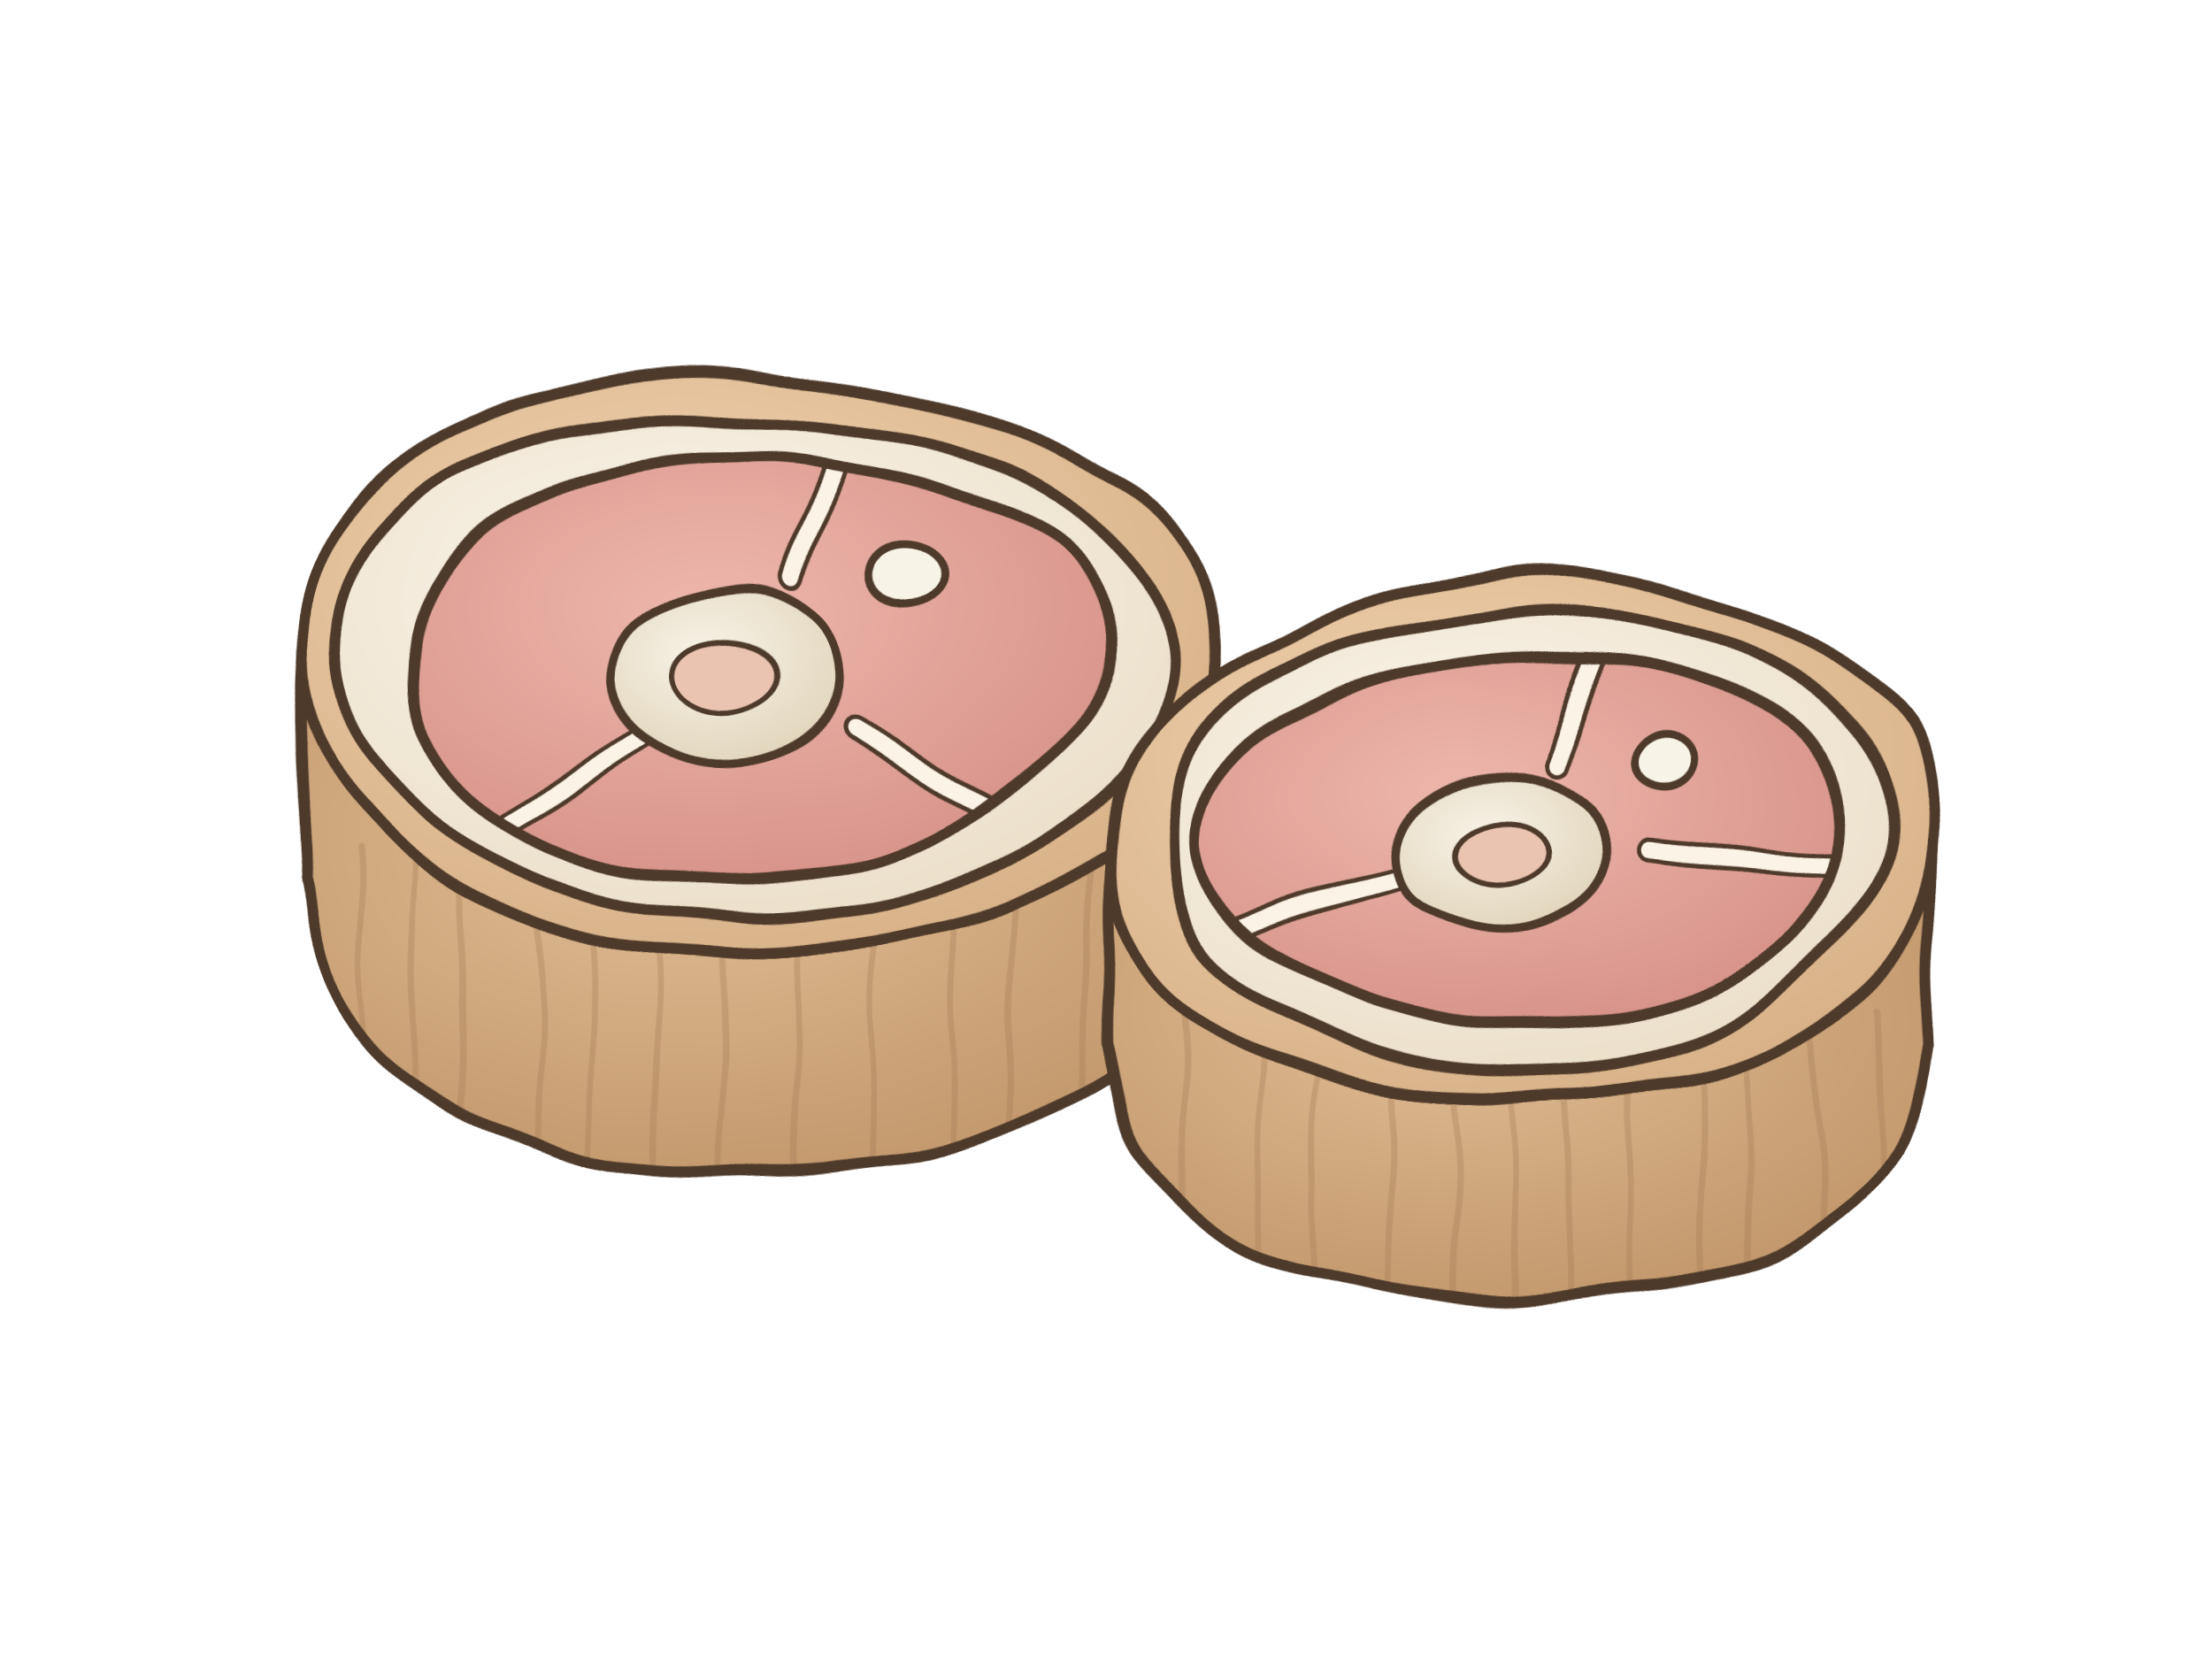
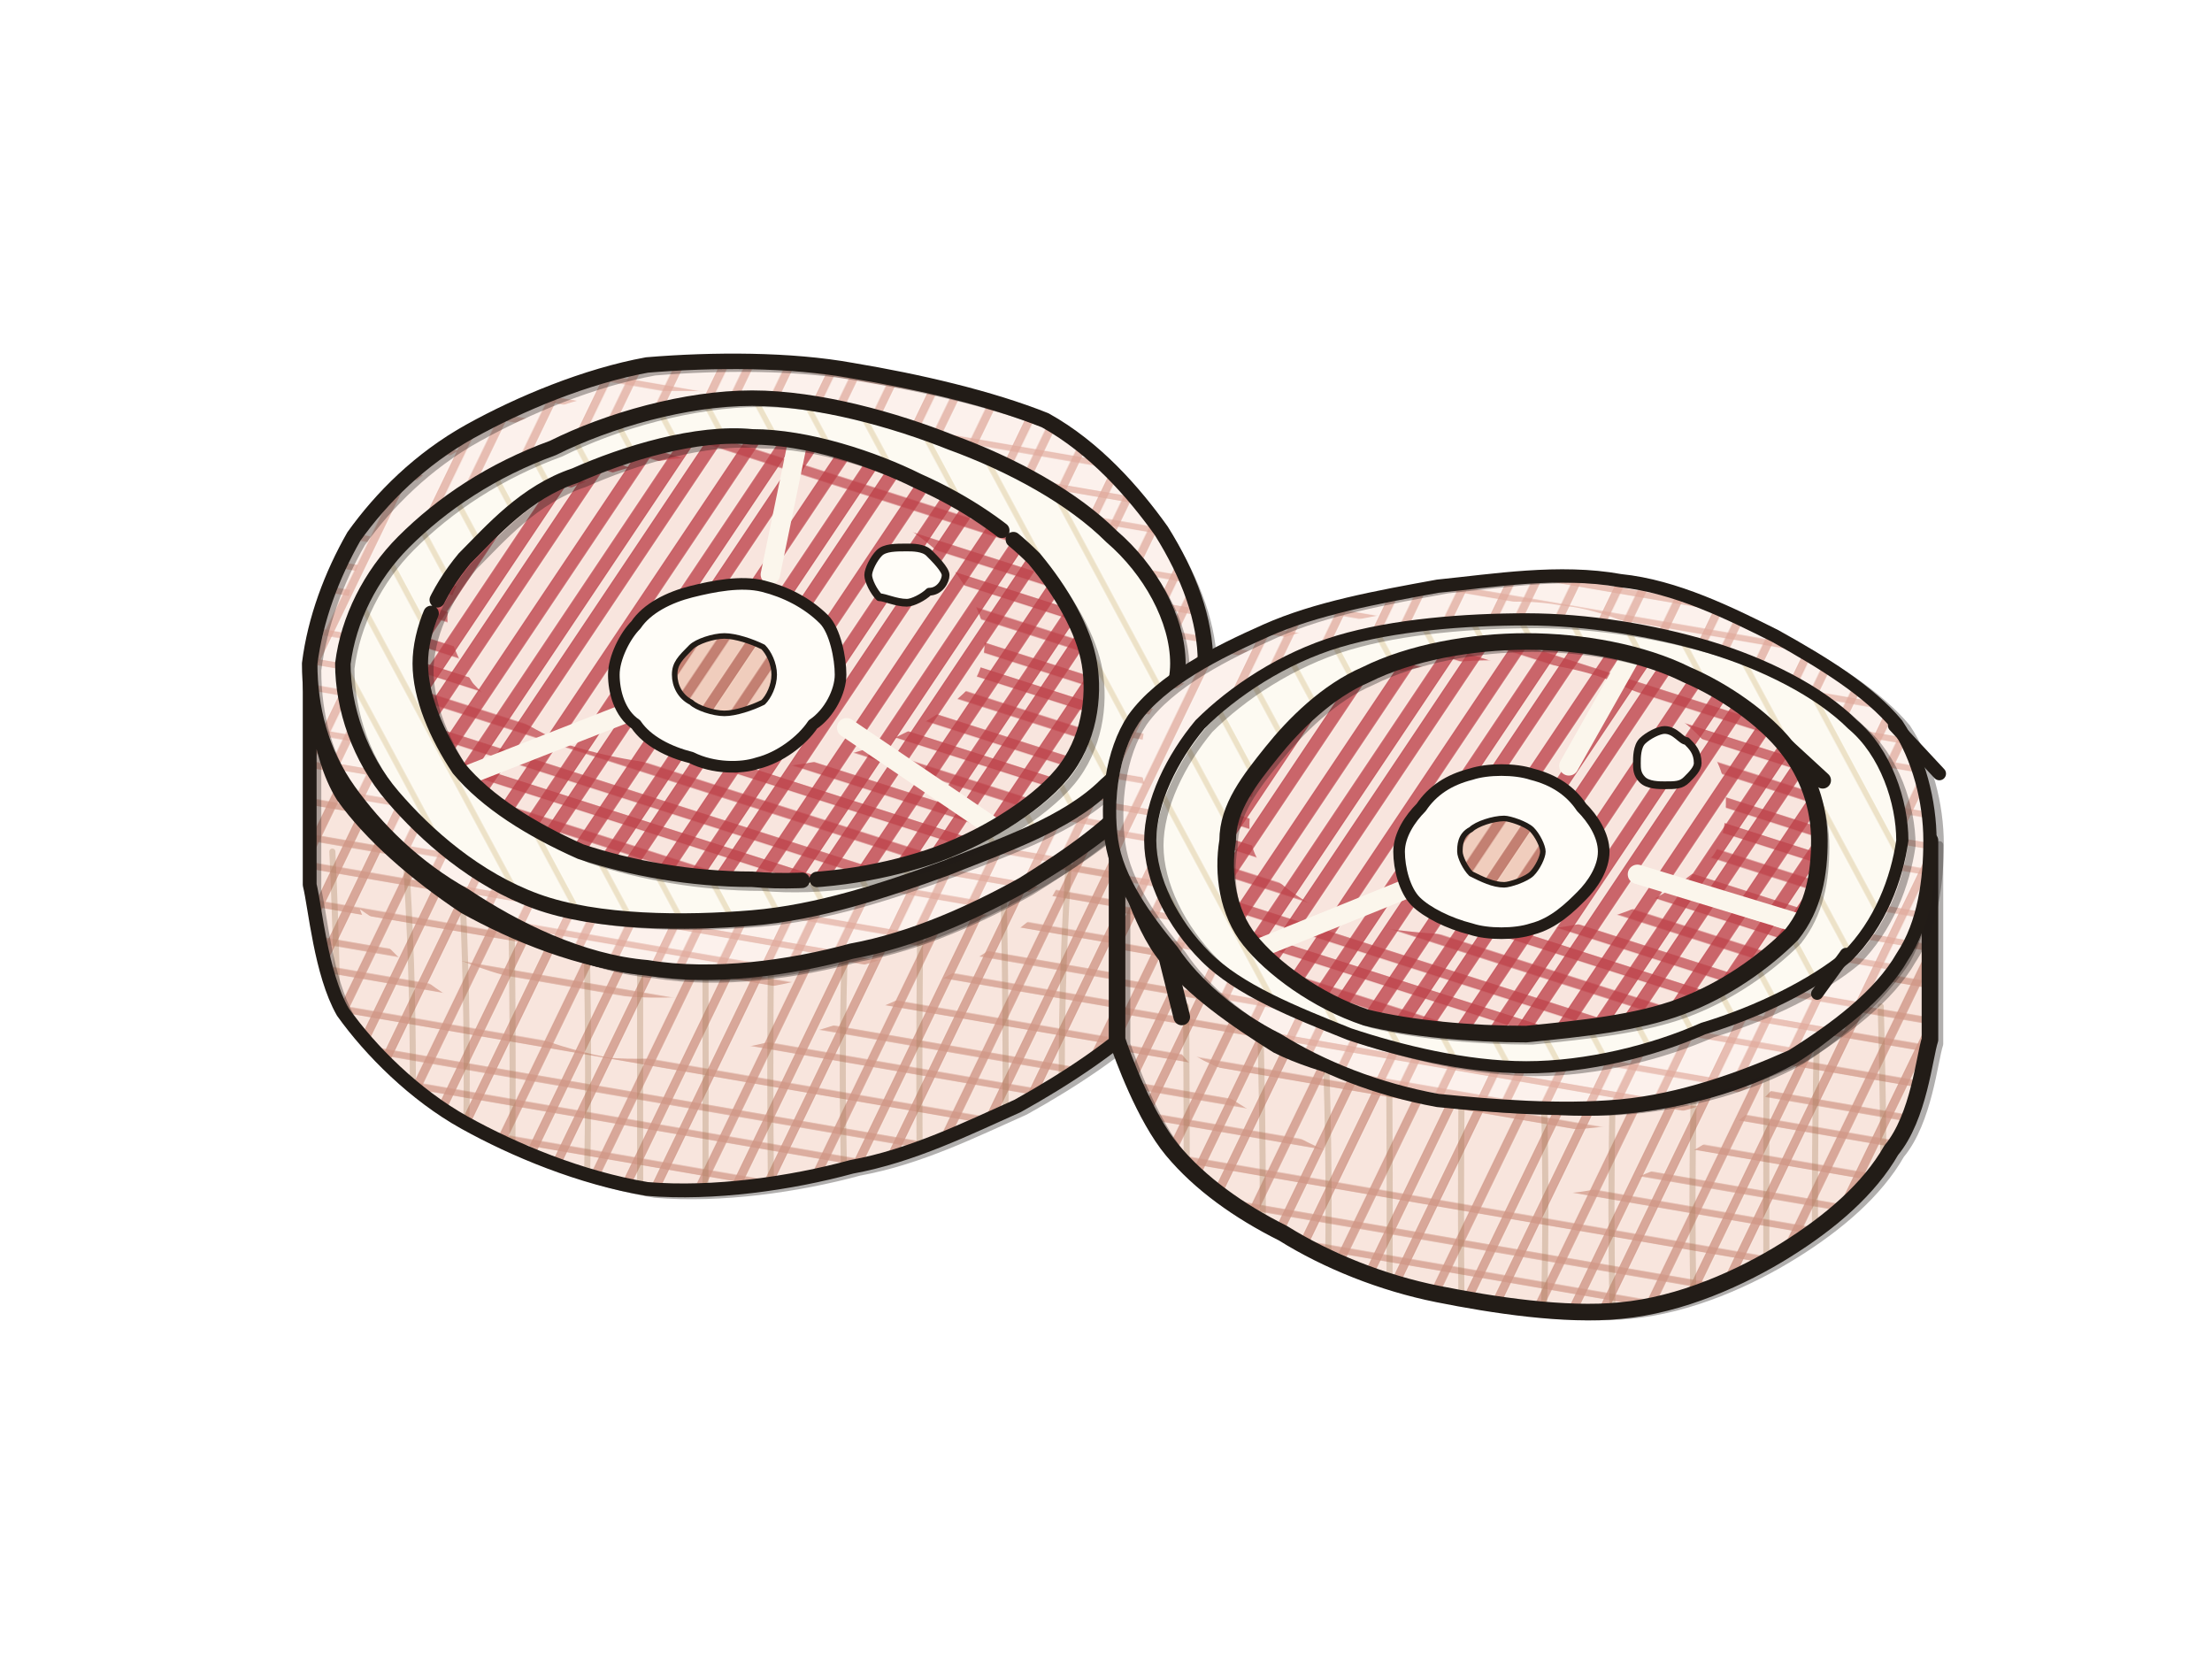
<svg xmlns="http://www.w3.org/2000/svg" viewBox="0 0 400 300">
  <defs>
-     <filter id="pork-hock-w" x="-5%" y="-5%" width="110%" height="110%" color-interpolation-filters="sRGB">
-       <feTurbulence type="fractalNoise" baseFrequency=".03" numOctaves="2" seed="940" result="t" />
-       <feDisplacementMap in="SourceGraphic" in2="t" scale="4.5" xChannelSelector="R" yChannelSelector="G" />
-     </filter>
-     <path id="pork-hock-1" d="M54.4 120c1.4 3.9 3.4 16.2 8.5 23.2c5.1 7 13 14.1 22.2 18.9c9.2 4.7 21.6 8.2 33 9.6c11.4 1.4 23.9.5 35.4-1.1c11.5-1.6 23.9-3.9 33.7-8.3c9.8-4.4 19.5-11.1 25-18.1c5.5-7.1 6.8-20.2 8.1-24.2L220.3 160c-1.3 4-2.6 17.1-8.1 24.2c-5.5 7-15.2 13.7-25 18.1c-9.8 4.4-22.2 6.7-33.7 8.3c-11.5 1.6-24 2.5-35.4 1.1c-11.4-1.4-23.8-4.9-33-9.6c-9.2-4.8-17.1-11.9-22.2-18.9c-5.1-7-7.1-19.3-8.5-23.2Z" />
-     <radialGradient id="pork-hock-Sd" cx=".42" cy=".36" r=".74">
-       <stop stop-color="#E2BE96" />
-       <stop offset="1" stop-color="#BF9468" />
-     </radialGradient>
+     <path id="pork-hock-1" d="M62 144c5 7 13 14 22 20c9 5 21 10 33 11c12 2 26 0 37-3c11-2 22-7 31-12c9-5 17-11 23-17c5-7 9-19 11-23c0 7 0 33 0 40c-2 4-5 16-11 23c-6 6-15 12-24 17c-9 4-19 9-30 11c-11 3-25 5-37 4c-12-2-24-7-33-12c-9-5-17-13-22-20c-4-7-5-19-6-23c0-7 0-33 0-40c1 4 1 16 6 24Z" />
+     <pattern id="pork-hock-Sdh" width="18" height="18" patternUnits="userSpaceOnUse" patternTransform="rotate(99.8)">
+       <g stroke="#D09685" stroke-opacity="0.702">
+         <path d="M3.7 0V18M8.7 0V18M15.3 0V18" stroke-width="1.2" />
+       </g>
+     </pattern>
+     <pattern id="pork-hock-Sd" width="18" height="18" patternUnits="userSpaceOnUse" patternTransform="rotate(25.8)">
+       <rect width="18" height="18" fill="#F8E5DD" />
+       <g stroke="#D09685" stroke-opacity="0.78">
+         <path d="M2.9 0V18M10.1 0V18M15.9 0V18" stroke-width="1.6" />
+       </g>
+     </pattern>
    <clipPath id="pork-hock-2">
      <use href="#pork-hock-1" />
    </clipPath>
-     <radialGradient id="pork-hock-S" cx=".42" cy=".36" r=".74">
-       <stop stop-color="#F0D4B2" />
-       <stop offset="1" stop-color="#D6AE84" />
-     </radialGradient>
-     <radialGradient id="pork-hock-PF" cx=".42" cy=".36" r=".74">
-       <stop stop-color="#FBF6EC" />
-       <stop offset="1" stop-color="#EADDC6" />
-     </radialGradient>
-     <path id="pork-hock-3" d="M200.6 120c-.9 6.6-6.3 13.5-12.1 18.9c-5.7 5.4-13.7 10.2-22.5 13.6c-8.7 3.3-19.6 6-30 6.4c-10.4.4-23.1-.8-32.3-4c-9.2-3.2-18.2-9.2-23-15c-4.8-5.8-6.2-13.4-5.8-19.9c.3-6.5 3-13.5 8-19.1c5.1-5.6 13.3-11.2 22.2-14.3c8.8-3.1 20.7-4.3 30.9-4.2c10.2 0 20.8 1.9 30.4 4.7c9.6 2.9 21.5 6.7 27.2 12.2c5.7 5.4 7.8 14.1 7 20.7Z" />
-     <radialGradient id="pork-hock-P" cx=".42" cy=".36" r=".74">
-       <stop stop-color="#EEB7AC" />
-       <stop offset="1" stop-color="#D58F86" />
-     </radialGradient>
+     <path id="pork-hock-3" d="M64 97c5-7 12-14 21-19c9-5 21-10 32-12c12-1 26-1 37 1c12 2 25 5 35 9c9 5 16 13 21 20c5 8 8 16 8 24c-1 8-5 15-11 22c-5 7-14 13-22 18c-9 5-20 10-31 12c-11 3-25 5-37 3c-12-1-24-7-33-13c-9-5-16-12-21-19c-5-7-7-15-7-23c1-8 4-16 8-23Z" />
+     <pattern id="pork-hock-Sh" width="18" height="18" patternUnits="userSpaceOnUse" patternTransform="rotate(99.8)">
+       <g stroke="#DFA99B" stroke-opacity="0.648">
+         <path d="M3.9 0V18M9.4 0V18M14.1 0V18" stroke-width="1.1" />
+       </g>
+     </pattern>
+     <pattern id="pork-hock-S" width="18" height="18" patternUnits="userSpaceOnUse" patternTransform="rotate(25.8)">
+       <rect width="18" height="18" fill="#FCF1EC" />
+       <g stroke="#DFA99B" stroke-opacity="0.72">
+         <path d="M3.8 0V18M7.9 0V18M14.5 0V18" stroke-width="1.5" />
+       </g>
+     </pattern>
    <clipPath id="pork-hock-4">
      <use href="#pork-hock-3" />
    </clipPath>
-     <radialGradient id="pork-hock-B" cx=".42" cy=".36" r=".74">
-       <stop stop-color="#F8F3E7" />
-       <stop offset="1" stop-color="#DFD2B7" />
-     </radialGradient>
-     <path id="pork-hock-5" d="M200.4 152c.9 3.6 1.1 15.3 5.8 21.8c4.6 6.5 13.1 12.9 22.1 17c8.9 4.1 20.7 6.5 31.4 7.6c10.6 1.1 21.7.4 32.3-1c10.5-1.4 22.5-3.1 31-7.2c8.4-4.1 15.2-11 19.6-17.4c4.4-6.4 5.5-17.3 6.5-20.8L349.1 188c-1 3.5-2.1 14.4-6.5 20.8c-4.4 6.4-11.2 13.3-19.6 17.4c-8.5 4.1-20.5 5.8-31 7.2c-10.6 1.4-21.7 2.1-32.3 1c-10.7-1.1-22.5-3.5-31.4-7.6c-9-4.1-17.5-10.5-22.1-17c-4.7-6.5-4.9-18.2-5.8-21.8Z" />
-     <clipPath id="pork-hock-6">
-       <use href="#pork-hock-5" />
+     <path id="pork-hock-5" d="M62 120c1-8 5-16 11-22c7-7 16-13 27-17c10-5 24-9 36-9c12 0 26 4 36 8c11 4 22 10 29 17c7 6 12 15 12 23c0 8-6 16-13 22c-7 7-19 11-29 15c-11 4-23 8-35 9c-12 1-28 1-39-3c-11-4-20-12-26-19c-6-7-9-16-9-24Z" />
+     <pattern id="pork-hock-PF" width="24" height="24" patternUnits="userSpaceOnUse" patternTransform="rotate(-28.2)">
+       <rect width="24" height="24" fill="#FDFAF2" />
+       <g stroke="#E2D2AC" stroke-opacity="0.6">
+         <path d="M5.2 0V24M13.4 0V24M21.2 0V24" stroke-width="1" />
+       </g>
+     </pattern>
+     <path id="pork-hock-6" d="M136 79c10 0 22 4 30 8c9 4 16 9 21 14c5 6 9 13 10 19c1 6 0 14-5 20c-5 6-15 12-24 15c-9 3-21 5-32 4c-11 0-22-2-31-5c-9-4-17-9-22-15c-4-6-7-13-7-19c0-6 3-13 8-19c5-5 11-12 20-15c9-4 22-8 32-7Z" pathLength="100" />
+     <pattern id="pork-hock-Ph" width="15" height="15" patternUnits="userSpaceOnUse" patternTransform="rotate(107.8)">
+       <g stroke="#BE4249" stroke-opacity="0.702">
+         <path d="M2.7 0V15M7.2 0V15M12.1 0V15" stroke-width="1.8" />
+       </g>
+     </pattern>
+     <pattern id="pork-hock-P" width="15" height="15" patternUnits="userSpaceOnUse" patternTransform="rotate(33.8)">
+       <rect width="15" height="15" fill="#F8E5DE" />
+       <g stroke="#BE4249" stroke-opacity="0.78">
+         <path d="M2 0V15M7.8 0V15M13 0V15" stroke-width="2.4" />
+       </g>
+     </pattern>
+     <clipPath id="pork-hock-7">
+       <use href="#pork-hock-6" />
    </clipPath>
-     <path id="pork-hock-7" d="M332.1 152c-.5 5.9-3.2 12.2-7.9 17.1c-4.7 4.9-12.4 9.6-20.4 12.5c-8 2.9-18.6 4.7-27.8 4.6c-9.2 0-19.4-2-27.6-4.8c-8.2-2.8-16.1-7.1-21.4-12c-5.3-4.9-10.5-11.6-10.6-17.4c0-5.8 4.8-12.7 10.3-17.5c5.5-4.7 14.3-8.4 22.6-11c8.2-2.5 17.5-4.1 26.7-4.5c9.2-.3 20 .1 28.6 2.5c8.6 2.5 18.4 7.1 23 12.2c4.6 5.1 5.1 12.4 4.5 18.3Z" />
-     <clipPath id="pork-hock-8">
-       <use href="#pork-hock-7" />
+     <path id="pork-hock-8" d="M125 137c-4-1-8-3-10-6c-3-2-4-6-4-9c0-3 2-7 4-9c2-3 6-5 10-6c4-1 9-2 13-1c4 1 8 3 11 6c2 2 3 7 3 10c0 3-2 7-5 9c-2 3-6 6-10 7c-3 1-8 1-12-1Z" />
+     <path id="pork-hock-9" d="M125 117c1-1 4-2 6-2c2 0 5 1 7 2c1 1 2 3 2 5c0 2-1 4-2 5c-2 1-5 2-7 2c-2 0-5-1-6-2c-2-1-3-3-3-5c0-2 1-3 3-5Z" />
+     <pattern id="pork-hock-W" width="13.5" height="13.5" patternUnits="userSpaceOnUse" patternTransform="rotate(33.8)">
+       <rect width="13.5" height="13.5" fill="#F0CDBD" />
+       <g stroke="#B4675A" stroke-opacity="0.75">
+         <path d="M2.1 0V13.5M6.8 0V13.5M11 0V13.5" stroke-width="1.9" />
+       </g>
+     </pattern>
+     <path id="pork-hock-10" d="M168 100c1 1 3 3 3 4c0 1-1 3-3 3c-1 1-3 2-4 2c-2 0-4-1-5-1c-1-1-2-3-2-4c0-1 1-3 2-4c1-1 3-1 5-1c1 0 3 0 4 1Z" />
+     <path id="pork-hock-11" d="M211 173c5 6 12 11 20 16c8 4 19 6 29 8c10 2 22 4 33 3c11-1 22-4 31-9c8-5 15-12 19-18c4-7 5-18 6-21c0 6 0 30 0 36c-1 3-2 14-7 20c-4 7-11 13-19 18c-8 5-19 10-30 11c-10 1-23-1-33-3c-10-2-20-6-28-11c-8-4-15-9-20-15c-5-6-9-17-10-20c0-6 0-30 0-36c1 3 4 15 9 21Z" />
+     <clipPath id="pork-hock-12">
+       <use href="#pork-hock-11" />
    </clipPath>
+     <path id="pork-hock-13" d="M343 131c4 6 6 14 6 21c0 7-1 15-5 21c-4 7-12 13-20 18c-9 4-20 8-31 9c-11 1-23 0-33-1c-11-2-21-6-29-11c-8-4-15-10-19-16c-5-6-10-13-11-20c-1-7 0-16 4-22c5-7 15-12 24-16c9-4 20-6 31-8c10-1 22-3 33-1c10 1 20 6 28 10c9 5 17 10 22 16Z" />
+     <clipPath id="pork-hock-14">
+       <use href="#pork-hock-13" />
+     </clipPath>
+     <path id="pork-hock-15" d="M334 173c-6 5-16 10-26 13c-9 4-21 7-32 7c-11 0-23-3-32-6c-10-4-20-8-26-14c-6-6-10-14-10-21c0-7 4-15 9-21c6-6 15-12 25-15c10-3 23-4 34-4c11 0 23 2 33 5c10 3 20 8 26 14c6 5 9 14 9 21c-1 7-4 15-10 21Z" />
+     <path id="pork-hock-16" d="M323 135c4 5 6 11 6 17c0 6-1 12-5 17c-5 5-12 10-20 13c-8 3-18 4-28 5c-10 0-21-1-29-3c-9-3-17-9-21-14c-4-5-5-12-4-18c0-6 4-11 8-16c4-5 10-11 17-14c8-4 19-6 29-6c10 0 21 2 29 6c7 3 14 8 18 13Z" />
+     <clipPath id="pork-hock-17">
+       <use href="#pork-hock-16" />
+     </clipPath>
+     <path id="pork-hock-18" d="M266 168c-4-1-8-3-10-5c-2-2-3-6-3-9c0-3 2-6 4-8c2-3 5-5 9-6c3-1 8-1 11 0c4 1 7 3 9 6c2 2 4 5 4 8c0 3-2 6-4 8c-2 2-5 5-9 6c-3 1-8 1-11 0Z" />
+     <path id="pork-hock-19" d="M279 154c0 1-1 3-2 4c-1 1-4 2-5 2c-2 0-4-1-6-2c-1-1-2-3-2-4c0-1 0-3 2-4c1-1 4-2 6-2c1 0 4 1 5 2c1 1 2 3 2 4Z" />
+     <path id="pork-hock-20" d="M297 134c1-1 3-2 4-2c2 0 3 2 4 2c1 1 2 2 2 4c0 1-1 2-2 3c-1 1-2 1-4 1c-1 0-3 0-4-1c-1-1-1-2-1-3c0-1 0-3 1-4Z" />
  </defs>
-   <g filter="url(#pork-hock-w)" fill="none" stroke="#4E3A2A" stroke-width="2" stroke-linejoin="round" stroke-linecap="round">
-     <use href="#pork-hock-1" fill="url(#pork-hock-Sd)" stroke="none" />
+   <g fill="none" stroke="#221C17" stroke-width="2.6" stroke-linejoin="round" stroke-linecap="round">
+     <use href="#pork-hock-1" fill="url(#pork-hock-Sd)" stroke="none" transform="translate(-.7-.2)" />
    <g clip-path="url(#pork-hock-2)">
-       <path d="M212.2 154q-.8 40 0 80M197.2 154q-2.4 40 0 80M184.5 154q-2.8 40 0 80M172.4 154q1.1 40 0 80M157.7 154q-.7 40 0 80M144.7 154q-2.4 40 0 80M130.9 154q-.8 40 0 80M118.6 154q.2 40 0 80M106.9 154q-.1 40 0 80M96.7 154q1.5 40 0 80M83.4 154q.8 40 0 80M74.3 154q2.4 40 0 80M64.4 154q2.7 40 0 80" stroke="#9E7650" stroke-width="1.1" opacity="0.3" />
+       <use href="#pork-hock-1" stroke="url(#pork-hock-Sdh)" stroke-width="28.4" transform="translate(-8.4-9.6)" />
+       <path d="M206.1 154q-2.4 40 0 80M193.4 154q-2.8 40 0 80M181.3 154q1.1 40 0 80M166.6 154q-.7 40 0 80M153.6 154q-2.4 40 0 80M139.7 154q-.8 40 0 80M127.5 154q.2 40 0 80M115.8 154q-.1 40 0 80M105.6 154q1.5 40 0 80M92.3 154q.8 40 0 80M83.2 154q2.4 40 0 80M73.3 154q2.7 40 0 80M60.1 154q1.9 40 0 80" stroke="#9E7650" stroke-width="1.1" opacity="0.3" />
    </g>
-     <use href="#pork-hock-1" />
-     <path d="M220.3 120c-.1 8.1-2.6 17.1-8.1 24.2c-5.5 7-15.2 13.7-25 18.1c-9.8 4.4-22.2 6.7-33.7 8.3c-11.5 1.6-24 2.5-35.4 1.1c-11.4-1.4-23.8-4.9-33-9.6c-9.2-4.8-17.1-11.9-22.2-18.9c-5.1-7-8.1-15.3-8.5-23.2c-.4-7.9 1.2-16.8 6.1-23.9c5-7.2 14-14.3 23.6-19c9.6-4.6 22.3-8 33.8-9.2c11.6-1.2 24.2 0 35.5 1.9c11.3 1.8 22.3 4.9 32.2 9.2c10 4.3 21.6 9.7 27.4 16.6c5.8 6.8 7.4 16.3 7.3 24.4Z" fill="url(#pork-hock-S)" />
-     <path d="M212.8 120c.1 7.8-5.7 16.8-12.4 23.4c-6.7 6.6-17.1 12.7-27.9 16.4c-10.7 3.8-24.3 6.1-36.5 6.1c-12.2 0-26-2.2-36.6-6c-10.7-3.8-20.7-10.1-27.2-16.7c-6.5-6.7-11.2-15.3-11.7-23.2c-.5-7.9 2.4-17.4 8.7-24.3c6.3-6.8 17.9-13.5 29.1-16.8c11.1-3.3 25.4-3.3 37.7-2.9c12.3.3 25.2 1.5 35.8 4.9c10.7 3.5 21.3 9.3 28.2 15.9c6.8 6.5 12.8 15.4 12.8 23.2Z" fill="url(#pork-hock-PF)" />
-     <use href="#pork-hock-3" fill="url(#pork-hock-P)" stroke="none" />
+     <use href="#pork-hock-1" stroke-width="1.4" stroke-opacity=".35" transform="translate(1.4.9)" />
+     <use href="#pork-hock-1" stroke-width="2.5" />
+     <use href="#pork-hock-3" fill="url(#pork-hock-S)" stroke="none" transform="translate(-.8-1)" />
    <g clip-path="url(#pork-hock-4)">
-       <path d="M153.8 131.2l29.7 18.6M118.9 131.7l-28.5 19.4M142.7 104.4l11.2-26" stroke-width="4.6" />
-       <path d="M153.8 131.2l29.7 18.6M118.9 131.7l-28.5 19.4M142.7 104.4l11.2-26" stroke="#FAF3E6" stroke-width="3" />
+       <use href="#pork-hock-3" stroke="url(#pork-hock-Sh)" stroke-width="32.7" transform="translate(-9.7-11)" />
    </g>
-     <use href="#pork-hock-3" />
-     <path d="M151.4 122c-.1 3.2-1.8 6.7-4.1 9.3c-2.3 2.7-6 5.4-9.8 6.4c-3.7 1-8.9.7-12.7-.3c-3.9-1.1-7.9-3.3-10.3-5.9c-2.4-2.5-4.2-6.3-4.3-9.5c0-3.2 1.6-7.2 4.1-9.6c2.5-2.5 6.9-4.1 10.8-5.1c3.8-.9 8.5-1.6 12.3-.8c3.9.9 8.4 3.2 10.7 5.7c2.3 2.6 3.4 6.6 3.3 9.8Z" fill="url(#pork-hock-B)" stroke-width="1.6" />
-     <ellipse cx="131.1" cy="122" rx="9" ry="6.5" fill="#EAC3B1" stroke-width="1" />
-     <ellipse cx="163.9" cy="103.8" rx="6.6" ry="5.4" fill="#F8F3E7" stroke-width="1.4" />
-     <use href="#pork-hock-5" fill="url(#pork-hock-Sd)" stroke="none" />
-     <g clip-path="url(#pork-hock-6)">
-       <path d="M340.1 182q-.2 36 0 72M327.6 182q2.7 36 0 72M316 182q.7 36 0 72M306.9 182q2.4 36 0 72M293.9 182q1.9 36 0 72M284 182q-1.6 36 0 72M273.7 182q-.7 36 0 72M262.5 182q1.1 36 0 72M251.8 182q-.8 36 0 72M238.2 182q-1.5 36 0 72M227.4 182q-.4 36 0 72M213.9 182q-1 36 0 72" stroke="#9E7650" stroke-width="1.1" opacity="0.3" />
+     <use href="#pork-hock-3" stroke-width="1.4" stroke-opacity=".35" transform="translate(1.4 1.2)" />
+     <use href="#pork-hock-3" stroke-width="2.8" />
+     <use href="#pork-hock-5" fill="url(#pork-hock-PF)" stroke="none" transform="translate(.5-.7)" />
+     <use href="#pork-hock-5" stroke-width="1.4" stroke-opacity=".35" transform="translate(1.4.9)" />
+     <use href="#pork-hock-5" stroke-width="2.8" />
+     <use href="#pork-hock-6" fill="url(#pork-hock-P)" stroke="none" transform="translate(-.5.2)" />
+     <g clip-path="url(#pork-hock-7)">
+       <use href="#pork-hock-6" stroke="url(#pork-hock-Ph)" stroke-width="24.2" transform="translate(-7.2-8.2)" />
+       <path d="M153.1 131.6l28.6 19.4M114.9 128.3l-35.3 13.8M139.3 103.9l5.5-26.7" stroke="#FBF6EC" stroke-width="3.5" />
    </g>
-     <use href="#pork-hock-5" />
-     <path d="M349.1 152c-.3 7-2.1 14.4-6.5 20.8c-4.4 6.4-11.2 13.3-19.6 17.4c-8.5 4.1-20.5 5.8-31 7.2c-10.6 1.4-21.7 2.1-32.3 1c-10.7-1.1-22.5-3.5-31.4-7.6c-9-4.1-17.5-10.5-22.1-17c-4.7-6.5-6.4-14.7-5.8-21.8c.5-7.1 3.8-14.9 9.1-20.8c5.4-5.8 14.7-10.2 23.1-14.5c8.3-4.3 17-9.2 27-11.2c10-2 22.6-2.3 33.1-.8c10.4 1.4 21.1 5.2 29.8 9.5c8.7 4.3 17.8 10 22.3 16.3c4.4 6.3 4.7 14.5 4.3 21.5Z" fill="url(#pork-hock-S)" />
-     <path d="M341.9 152c-.7 6.7-6.4 13.4-11.9 19.3c-5.4 6-11.7 12.6-20.7 16.4c-9 3.9-22.1 6.5-33.3 6.6c-11.2.1-24.3-2.4-33.8-6c-9.6-3.6-18.5-9.8-23.5-15.8c-4.9-6.1-6.4-13.7-6.4-20.5c0-6.8 1.3-14.6 6.5-20.5c5.2-5.8 15.2-10.9 24.7-14.4c9.6-3.4 21.4-5.9 32.5-6.2c11.1-.4 24.6.8 34.4 4.2c9.7 3.3 18.8 9.8 24.1 16c5.3 6.1 8.2 14.2 7.4 20.9Z" fill="url(#pork-hock-PF)" />
-     <use href="#pork-hock-7" fill="url(#pork-hock-P)" stroke="none" />
-     <g clip-path="url(#pork-hock-8)">
-       <path d="M298.1 153.6l36.7 2.7M255.7 157.9l-33.8 9.8M281.2 138l8.6-23.3" stroke-width="4.6" />
-       <path d="M298.1 153.6l36.7 2.7M255.7 157.9l-33.8 9.8M281.2 138l8.6-23.3" stroke="#FAF3E6" stroke-width="3" />
+     <use href="#pork-hock-6" stroke-width="1.4" stroke-opacity=".35" transform="translate(1.7 1.4)" />
+     <use href="#pork-hock-6" stroke-width="2.8" stroke-dasharray="97.3 2.7" stroke-dashoffset="48.4" />
+     <use href="#pork-hock-8" fill="#FFFDF8" stroke="none" />
+     <use href="#pork-hock-8" stroke-width="2.1" />
+     <use href="#pork-hock-9" fill="url(#pork-hock-W)" stroke="none" />
+     <use href="#pork-hock-9" stroke-width="1" />
+     <use href="#pork-hock-10" fill="#FFFDF8" stroke="none" />
+     <use href="#pork-hock-10" stroke-width="1.4" />
+     <use href="#pork-hock-11" fill="url(#pork-hock-Sd)" stroke="none" transform="translate(.8 1.2)" />
+     <g clip-path="url(#pork-hock-12)">
+       <use href="#pork-hock-11" stroke="url(#pork-hock-Sdh)" stroke-width="25.5" transform="translate(-7.6-8.6)" />
+       <path d="M340.1 182q1 36 0 72M328.7 182q-1 36 0 72M319.5 182q-.2 36 0 72M306.8 182q-1.5 36 0 72M292.1 182q-1.4 36 0 72M278.6 182q1.7 36 0 72M264.5 182q-.6 36 0 72M251.1 182q.4 36 0 72M239.4 182q1.7 36 0 72M227.8 182q1.1 36 0 72M214.5 182q.2 36 0 72" stroke="#9E7650" stroke-width="1.1" opacity="0.3" />
    </g>
-     <use href="#pork-hock-7" />
-     <path d="M290 154c-.1 2.9-1.4 6.2-3.5 8.4c-2.1 2.3-5.8 4.5-9.2 5.3c-3.4.8-7.7.4-11.3-.5c-3.5-.8-7.7-2.2-10-4.4c-2.2-2.2-3.5-5.9-3.4-8.8c.1-2.9 1.8-6.2 4-8.4c2.3-2.3 5.9-4.3 9.3-5.1c3.4-.9 7.9-1 11.4-.1c3.5.8 7.5 2.7 9.6 4.9c2.1 2.3 3.1 5.8 3.1 8.7Z" fill="url(#pork-hock-B)" stroke-width="1.6" />
-     <ellipse cx="271.6" cy="154" rx="8.1" ry="5.8" fill="#EAC3B1" stroke-width="1" />
-     <ellipse cx="301.2" cy="137.6" rx="5.9" ry="4.8" fill="#F8F3E7" stroke-width="1.4" />
+     <use href="#pork-hock-11" stroke-width="1.4" stroke-opacity=".35" transform="translate(1.7.8)" />
+     <use href="#pork-hock-11" stroke-width="3" />
+     <path d="M210.9 172.7l2.8 11.2" stroke-width="3" />
+     <use href="#pork-hock-13" fill="url(#pork-hock-S)" stroke="none" transform="translate(0-.1)" />
+     <g clip-path="url(#pork-hock-14)">
+       <use href="#pork-hock-13" stroke="url(#pork-hock-Sh)" stroke-width="28.5" transform="translate(-8.5-9.6)" />
+     </g>
+     <use href="#pork-hock-13" stroke-width="1.4" stroke-opacity=".35" transform="translate(1.8.6)" />
+     <use href="#pork-hock-13" stroke-width="2.4" />
+     <path d="M342.6 131.2l8.1 8.7" stroke-width="2.4" />
+     <use href="#pork-hock-15" fill="url(#pork-hock-PF)" stroke="none" transform="translate(.1-.1)" />
+     <use href="#pork-hock-15" stroke-width="1.4" stroke-opacity=".35" transform="translate(1.7.9)" />
+     <use href="#pork-hock-15" stroke-width="2.2" />
+     <path d="M333.8 172.5l-5.2 7.2" stroke-width="2.2" />
+     <use href="#pork-hock-16" fill="url(#pork-hock-P)" stroke="none" transform="translate(.3.4)" />
+     <g clip-path="url(#pork-hock-17)">
+       <use href="#pork-hock-16" stroke="url(#pork-hock-Ph)" stroke-width="21.2" transform="translate(-6.3-7.2)" />
+       <path d="M296.1 158.1l33.5 10.2M257.1 159.6l-31.4 12.7M283.7 138.5l12.7-22.5" stroke="#FBF6EC" stroke-width="3.5" />
+     </g>
+     <use href="#pork-hock-16" stroke-width="1.4" stroke-opacity=".35" transform="translate(1.1 1.2)" />
+     <use href="#pork-hock-16" stroke-width="3" />
+     <path d="M323.3 135.3l6.3 5.8" stroke-width="3" />
+     <use href="#pork-hock-18" fill="#FFFDF8" stroke="none" />
+     <use href="#pork-hock-18" stroke-width="2.1" />
+     <use href="#pork-hock-19" fill="url(#pork-hock-W)" stroke="none" />
+     <use href="#pork-hock-19" stroke-width="1" />
+     <use href="#pork-hock-20" fill="#FFFDF8" stroke="none" />
+     <use href="#pork-hock-20" stroke-width="1.4" />
  </g>
</svg>
